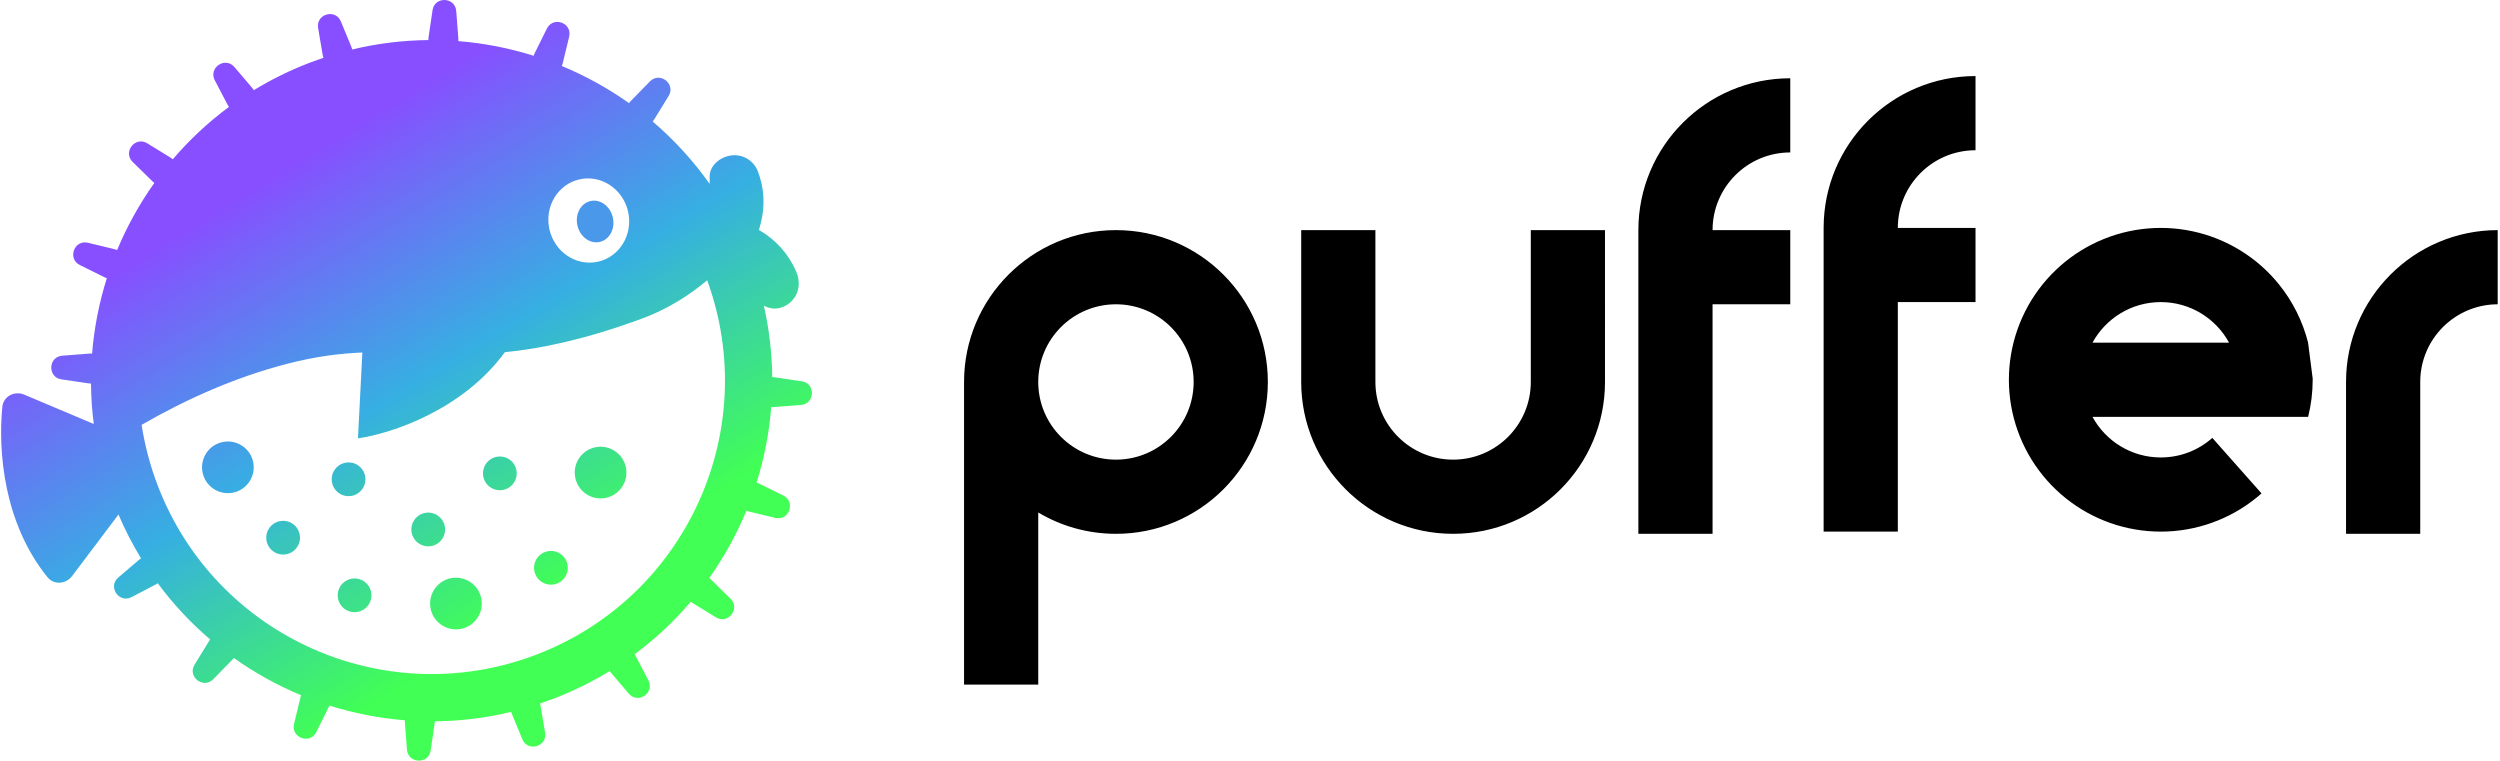
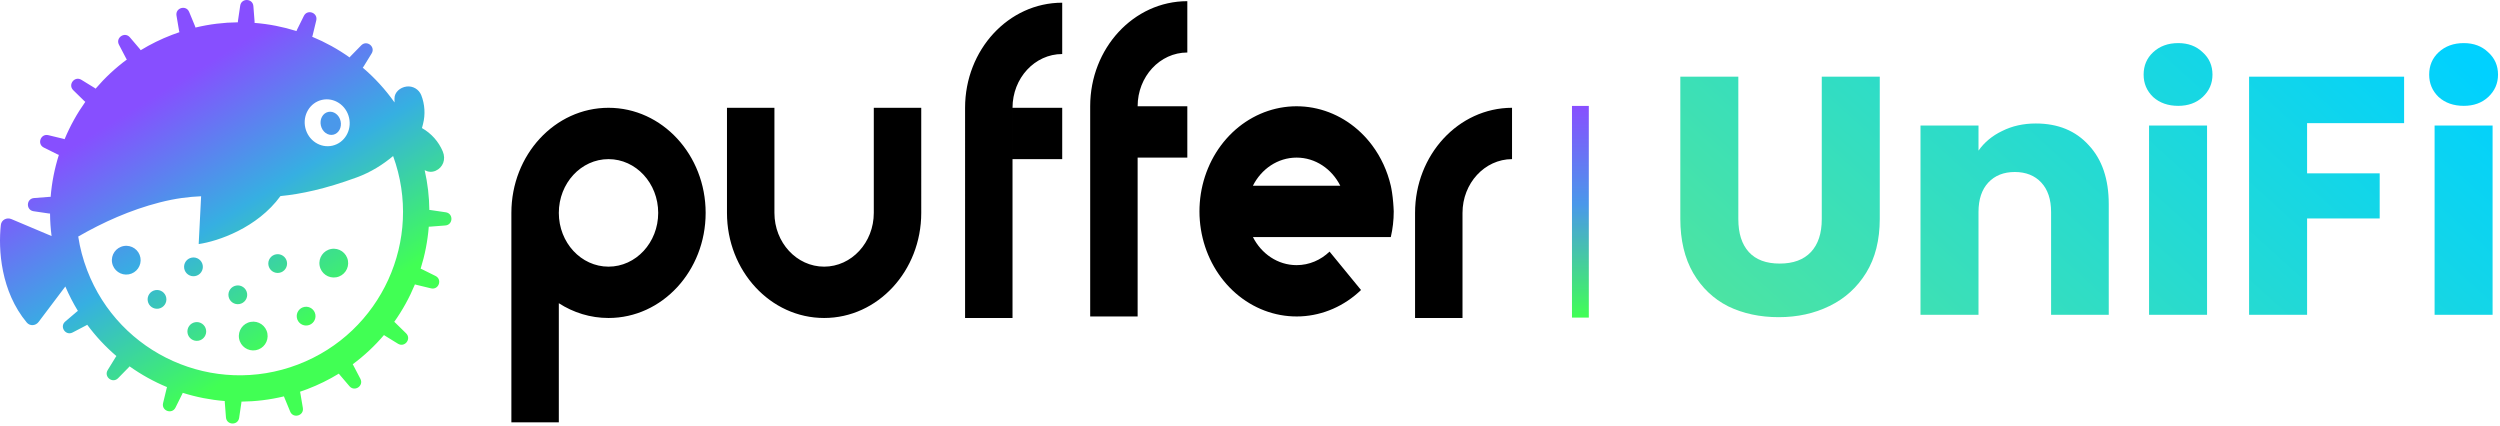
- <svg xmlns="http://www.w3.org/2000/svg" width="986" height="300" viewBox="0 0 986 300" fill="none">
-   <path fill-rule="evenodd" clip-rule="evenodd" d="M125.467 11.044C124.531 5.519 132.31 3.286 134.447 8.466L138.615 18.566C138.745 18.881 138.845 19.2 138.915 19.52C148.91 17.111 158.979 15.897 168.949 15.803C168.939 15.473 168.957 15.137 169.007 14.798L170.597 4.015C171.415 -1.528 179.502 -1.248 179.935 4.338L180.776 15.205C180.802 15.549 180.798 15.886 180.765 16.216C190.904 17.02 200.868 18.975 210.471 21.997C210.563 21.68 210.685 21.367 210.837 21.059L215.691 11.277C218.181 6.257 225.786 9.022 224.471 14.469L221.908 25.085C221.827 25.418 221.719 25.737 221.587 26.038C230.917 29.901 239.809 34.807 248.074 40.673C248.255 40.41 248.462 40.158 248.694 39.921L256.333 32.117C260.253 28.113 266.631 33.093 263.697 37.867L257.979 47.17C257.809 47.447 257.619 47.704 257.413 47.939C265.811 55.09 273.387 63.329 279.901 72.549C279.885 71.659 279.88 70.776 279.875 69.908L279.874 69.754C279.855 65.333 283.853 61.935 288.382 61.301C290.548 61.014 292.747 61.453 294.636 62.55C296.524 63.647 297.996 65.34 298.82 67.363C301.398 73.922 301.834 81.129 300.064 87.95C299.919 88.565 299.749 89.18 299.556 89.876L299.556 89.878C299.482 90.143 299.406 90.42 299.326 90.714C305.947 94.446 311.14 100.275 314.084 107.282C316.451 112.925 314.206 118.689 308.991 120.977C306.305 122.132 303.674 121.828 301.265 120.566C303.394 129.944 304.476 139.378 304.574 148.726C304.854 148.724 305.138 148.744 305.424 148.786L316.206 150.376C321.749 151.194 321.469 159.281 315.883 159.714L305.017 160.554C304.731 160.576 304.449 160.577 304.173 160.558C303.376 170.711 301.427 180.69 298.407 190.306C298.662 190.39 298.914 190.493 299.163 190.617L308.944 195.47C313.964 197.96 311.199 205.565 305.752 204.25L295.138 201.687C294.87 201.622 294.612 201.54 294.365 201.442C290.501 210.788 285.59 219.695 279.716 227.974C279.919 228.125 280.115 228.291 280.301 228.474L288.104 236.112C292.108 240.032 287.128 246.41 282.354 243.476L273.052 237.759C272.836 237.626 272.632 237.481 272.441 237.326C265.932 244.971 258.521 251.935 250.289 258.036C250.429 258.236 250.557 258.447 250.674 258.669L255.724 268.325C258.322 273.29 251.614 277.818 247.98 273.552L240.914 265.257C240.75 265.065 240.602 264.865 240.469 264.659C233.514 268.915 226.07 272.594 218.178 275.61C216.452 276.27 214.72 276.892 212.984 277.476C213.054 277.705 213.11 277.942 213.151 278.185L214.975 288.956C215.911 294.481 208.132 296.714 205.995 291.534L201.827 281.435C201.735 281.212 201.659 280.987 201.597 280.761C191.579 283.18 181.487 284.397 171.494 284.489C171.49 284.725 171.47 284.964 171.434 285.204L169.845 295.985C169.028 301.528 160.94 301.248 160.508 295.662L159.667 284.797C159.648 284.552 159.645 284.311 159.656 284.073C149.495 283.263 139.51 281.298 129.889 278.261C129.81 278.491 129.715 278.718 129.604 278.943L124.752 288.723C122.261 293.743 114.656 290.978 115.971 285.531L118.534 274.917C118.593 274.67 118.668 274.432 118.757 274.202C109.413 270.323 100.51 265.396 92.238 259.508C92.089 259.706 91.926 259.898 91.747 260.08L84.109 267.883C80.189 271.887 73.811 266.907 76.745 262.133L82.462 252.831C82.596 252.614 82.741 252.41 82.897 252.218C75.264 245.698 68.314 238.278 62.226 230.039C62.014 230.19 61.79 230.328 61.552 230.453L51.896 235.503C46.931 238.1 42.403 231.393 46.669 227.759L54.965 220.693C55.174 220.514 55.393 220.354 55.619 220.212C52.287 214.748 49.31 208.983 46.731 202.937L28.418 227.215C25.99 230.433 21.256 230.777 18.721 227.642C1.365 206.189 -0.78 177.815 0.922 160.48C1.331 156.312 5.694 154.013 9.553 155.641L36.98 167.212C36.294 161.889 35.935 156.568 35.891 151.274C35.604 151.277 35.312 151.257 35.018 151.214L24.236 149.624C18.693 148.806 18.973 140.719 24.559 140.286L35.425 139.446C35.728 139.422 36.026 139.423 36.318 139.446C37.136 129.301 39.105 119.333 42.143 109.728C41.851 109.638 41.563 109.524 41.279 109.384L31.498 104.531C26.478 102.04 29.244 94.435 34.69 95.75L45.305 98.313C45.618 98.389 45.917 98.488 46.203 98.61C50.08 89.283 55 80.396 60.88 72.137C60.622 71.958 60.375 71.755 60.142 71.527L52.338 63.888C48.334 59.968 53.314 53.59 58.088 56.524L67.391 62.242C67.668 62.412 67.925 62.602 68.161 62.809C74.67 55.188 82.077 48.247 90.301 42.166C90.104 41.909 89.925 41.631 89.769 41.333L84.718 31.675C82.121 26.71 88.828 22.182 92.462 26.448L99.529 34.745C99.751 35.005 99.945 35.28 100.111 35.564C107.034 31.338 114.44 27.681 122.29 24.682C124.038 24.014 125.79 23.385 127.547 22.795C127.435 22.483 127.349 22.157 127.292 21.818L125.467 11.044ZM62.185 191.434C84.989 251.109 151.85 281 211.524 258.196C270.638 235.607 300.524 169.783 278.913 110.539C271.746 116.558 263.147 122.012 253.147 125.677C230.705 133.902 213.571 137.485 199.11 138.902C182.668 161.514 154.713 170.946 141.188 172.888L142.912 139.03C134.104 139.397 124.642 140.556 113.576 143.399C92.791 148.739 73.431 157.448 55.859 167.56C57.085 175.565 59.177 183.562 62.185 191.434ZM91.665 194.347C86.124 195.333 80.832 191.64 79.846 186.098C78.859 180.557 82.552 175.265 88.094 174.279C93.635 173.293 98.927 176.986 99.913 182.527C100.899 188.069 97.206 193.36 91.665 194.347ZM138.648 195.579C135.031 196.223 131.578 193.813 130.934 190.196C130.29 186.579 132.701 183.125 136.317 182.482C139.934 181.838 143.388 184.248 144.031 187.865C144.675 191.482 142.265 194.936 138.648 195.579ZM198.311 193.246C194.694 193.89 191.24 191.48 190.596 187.863C189.953 184.246 192.363 180.792 195.98 180.149C199.596 179.505 203.05 181.915 203.694 185.532C204.337 189.149 201.927 192.603 198.311 193.246ZM210.734 225.109C211.378 228.726 214.831 231.136 218.448 230.492C222.065 229.849 224.475 226.395 223.832 222.778C223.188 219.162 219.734 216.751 216.117 217.395C212.501 218.039 210.091 221.492 210.734 225.109ZM141.011 241.346C137.395 241.99 133.941 239.579 133.297 235.963C132.654 232.346 135.064 228.892 138.681 228.248C142.297 227.605 145.751 230.015 146.395 233.632C147.038 237.249 144.628 240.702 141.011 241.346ZM105.114 213.232C105.758 216.849 109.212 219.259 112.828 218.616C116.445 217.972 118.855 214.518 118.212 210.901C117.568 207.285 114.114 204.874 110.498 205.518C106.881 206.162 104.471 209.615 105.114 213.232ZM170.06 215.375C166.443 216.019 162.989 213.609 162.345 209.992C161.702 206.375 164.112 202.921 167.729 202.278C171.346 201.634 174.799 204.044 175.443 207.661C176.086 211.278 173.676 214.732 170.06 215.375ZM226.84 188.166C227.826 193.707 233.117 197.4 238.659 196.414C244.2 195.428 247.893 190.136 246.907 184.595C245.921 179.053 240.629 175.36 235.088 176.346C229.546 177.332 225.853 182.624 226.84 188.166ZM169.792 239.822C170.778 245.363 176.07 249.056 181.611 248.07C187.153 247.084 190.846 241.792 189.86 236.251C188.874 230.709 183.582 227.016 178.04 228.002C172.499 228.989 168.806 234.28 169.792 239.822ZM247.717 83.445C249.756 92.407 244.467 101.252 235.903 103.201C227.338 105.151 218.742 99.466 216.702 90.505C214.662 81.543 219.952 72.698 228.516 70.749C237.081 68.799 245.677 74.484 247.717 83.445Z" fill="url(#paint0_linear_928_1226)" />
-   <path d="M236.552 95.414C240.409 94.536 242.715 90.216 241.702 85.765C240.689 81.314 236.741 78.417 232.883 79.295C229.026 80.173 226.72 84.493 227.734 88.944C228.747 93.395 232.695 96.292 236.552 95.414Z" fill="#4A98EA" />
-   <path fill-rule="evenodd" clip-rule="evenodd" d="M719.237 89.891C719.237 56.814 746.059 30 779.145 30V59.254C762.221 59.254 748.5 72.971 748.5 89.891V89.892H779.145V119.146H748.5V209.672H719.237V89.891ZM706.082 30.869H706.081C672.996 30.869 646.174 57.682 646.173 90.758H646.172V210.539H675.435V90.76H675.436C675.436 73.84 689.156 60.123 706.081 60.123H706.082V30.869ZM440.13 181.284C457.055 181.284 470.775 167.568 470.775 150.648C470.775 133.728 457.055 120.012 440.13 120.012C423.205 120.012 409.485 133.728 409.485 150.648C409.485 167.568 423.205 181.284 440.13 181.284ZM440.13 210.539C428.932 210.539 418.451 207.467 409.485 202.12V270H380.222V150.648C380.222 117.571 407.044 90.758 440.13 90.758C473.217 90.758 500.038 117.571 500.038 150.648C500.038 183.725 473.217 210.539 440.13 210.539ZM633.011 90.758H603.748V150.647C603.748 167.567 590.028 181.282 573.104 181.282C556.179 181.282 542.459 167.567 542.458 150.647V150.646V150.645V90.758H513.196V150.645V150.646V150.647C513.196 183.723 540.018 210.537 573.104 210.537C606.19 210.537 633.012 183.723 633.012 150.646V150.645L633.011 90.758ZM675.436 90.76L675.436 120.013H706.082V90.759L675.436 90.76ZM898.808 112.136C904.301 118.931 908.202 126.795 910.308 135.153L912.12 149.255C912.122 149.43 912.122 149.604 912.122 149.779L912.122 149.781C912.122 154.827 911.498 159.726 910.322 164.407H898.424V164.41H825.277C830.471 173.948 840.586 180.421 852.213 180.421C860.013 180.421 867.133 177.508 872.543 172.71L891.95 194.601C881.694 203.689 868.63 208.986 854.939 209.61C841.248 210.233 827.757 206.144 816.717 198.026C805.676 189.907 797.754 178.25 794.272 164.998C790.79 151.747 791.958 137.702 797.581 125.207C803.205 112.712 812.944 102.523 825.173 96.339C837.403 90.154 851.384 88.349 864.785 91.224C878.185 94.099 890.194 101.48 898.808 112.136ZM825.277 135.155C830.471 125.617 840.586 119.144 852.213 119.144C863.84 119.144 873.955 125.617 879.149 135.155H825.277ZM954.54 150.644C954.54 133.757 968.207 120.061 985.087 120.008V90.753C952.046 90.806 925.277 117.6 925.277 150.644V150.645L954.54 150.645V150.644ZM925.277 210.536H954.54V150.647L925.277 150.647V210.536Z" fill="black" />
+ <svg xmlns="http://www.w3.org/2000/svg" width="1188" height="202" viewBox="0 0 1188 202" fill="none">
+   <path fill-rule="evenodd" clip-rule="evenodd" d="M83.869 7.409C83.241 3.703 88.459 2.205 89.893 5.679L92.689 12.455C92.776 12.666 92.843 12.881 92.89 13.096C99.596 11.479 106.35 10.665 113.039 10.601C113.032 10.38 113.044 10.155 113.078 9.927L114.144 2.694C114.693 -1.025 120.118 -0.837 120.408 2.91L120.973 10.2C120.99 10.431 120.987 10.657 120.965 10.878C127.768 11.418 134.452 12.729 140.894 14.756C140.956 14.544 141.037 14.334 141.14 14.128L144.396 7.565C146.066 4.198 151.168 6.053 150.286 9.707L148.566 16.828C148.513 17.052 148.44 17.265 148.351 17.467C154.611 20.058 160.576 23.35 166.121 27.285C166.242 27.109 166.381 26.94 166.536 26.781L171.661 21.546C174.29 18.86 178.569 22.201 176.601 25.403L172.765 31.645C172.651 31.83 172.524 32.002 172.386 32.159C178.021 36.957 183.105 42.486 187.475 48.672C187.464 48.074 187.461 47.48 187.457 46.896L187.457 46.793C187.444 43.828 190.126 41.548 193.165 41.123C194.617 40.93 196.093 41.225 197.36 41.961C198.627 42.696 199.614 43.832 200.167 45.189C201.897 49.589 202.189 54.424 201.001 59C200.904 59.413 200.79 59.826 200.66 60.294L200.66 60.294C200.611 60.472 200.56 60.657 200.506 60.854C204.948 63.358 208.432 67.268 210.407 71.969C211.995 75.755 210.489 79.621 206.991 81.157C205.187 81.931 203.422 81.727 201.805 80.88C203.234 87.172 203.96 93.501 204.026 99.773C204.213 99.773 204.402 99.786 204.594 99.814L211.827 100.881C215.546 101.429 215.358 106.855 211.61 107.145L204.321 107.709C204.13 107.724 203.941 107.724 203.756 107.711C203.222 114.523 201.914 121.217 199.888 127.669C200.058 127.725 200.227 127.794 200.394 127.876L206.956 131.132C210.323 132.803 208.468 137.905 204.814 137.022L197.693 135.303C197.514 135.26 197.342 135.205 197.176 135.139C194.584 141.409 191.289 147.385 187.349 152.939C187.485 153.04 187.615 153.151 187.74 153.273L192.975 158.397C195.661 161.027 192.32 165.306 189.117 163.337L182.877 159.502C182.732 159.413 182.596 159.316 182.468 159.212C178.101 164.341 173.129 169.013 167.607 173.106C167.7 173.24 167.786 173.381 167.864 173.53L171.252 180.008C172.995 183.339 168.495 186.376 166.057 183.514L161.317 177.949C161.207 177.82 161.108 177.687 161.019 177.549C156.353 180.404 151.36 182.872 146.066 184.895C144.907 185.337 143.745 185.755 142.58 186.147C142.627 186.301 142.664 186.459 142.692 186.622L143.916 193.848C144.543 197.554 139.325 199.052 137.891 195.577L135.095 188.803C135.034 188.653 134.982 188.502 134.941 188.351C128.22 189.973 121.45 190.789 114.746 190.851C114.743 191.009 114.73 191.17 114.706 191.331L113.64 198.563C113.091 202.282 107.666 202.094 107.376 198.346L106.812 191.058C106.799 190.894 106.797 190.731 106.805 190.572C99.988 190.028 93.29 188.71 86.835 186.672C86.782 186.827 86.719 186.98 86.644 187.131L83.389 193.692C81.718 197.059 76.616 195.204 77.498 191.55L79.217 184.43C79.257 184.264 79.308 184.104 79.367 183.949C73.099 181.347 67.127 178.042 61.577 174.091C61.477 174.225 61.367 174.354 61.247 174.477L56.123 179.711C53.494 182.397 49.215 179.056 51.183 175.854L55.018 169.614C55.108 169.467 55.206 169.33 55.311 169.201C50.191 164.827 45.528 159.85 41.444 154.322C41.302 154.424 41.151 154.517 40.991 154.601L34.513 157.989C31.182 159.731 28.145 155.231 31.006 152.794L36.571 148.053C36.713 147.933 36.86 147.825 37.012 147.729C34.777 144.064 32.78 140.197 31.05 136.141L18.331 153.002C16.933 154.855 14.211 155.054 12.723 153.272C0.393 138.501 -0.895 118.586 0.401 106.893C0.666 104.496 3.182 103.172 5.403 104.109L24.508 112.169C24.048 108.6 23.807 105.032 23.778 101.483C23.585 101.485 23.388 101.472 23.19 101.443L15.957 100.376C12.239 99.828 12.426 94.402 16.174 94.112L23.463 93.548C23.667 93.532 23.868 93.533 24.064 93.548C24.613 86.743 25.934 80.055 27.972 73.612C27.776 73.552 27.581 73.475 27.391 73.381L20.829 70.125C17.461 68.454 19.316 63.352 22.97 64.234L30.091 65.954C30.302 66.005 30.503 66.072 30.695 66.154C33.296 59.897 36.597 53.935 40.541 48.395C40.368 48.274 40.202 48.138 40.045 47.984L34.81 42.86C32.123 40.23 35.464 35.951 38.667 37.919L44.908 41.755C45.094 41.87 45.267 41.998 45.426 42.137C49.792 37.024 54.761 32.367 60.278 28.288C60.145 28.115 60.025 27.929 59.92 27.728L56.532 21.249C54.789 17.918 59.289 14.881 61.727 17.743L66.468 23.309C66.617 23.484 66.747 23.668 66.858 23.859C71.504 21.023 76.472 18.57 81.739 16.558C82.911 16.11 84.086 15.688 85.264 15.292C85.189 15.083 85.131 14.864 85.093 14.637L83.869 7.409ZM41.417 128.427C56.715 168.461 101.57 188.513 141.603 173.215C181.263 158.059 201.312 113.894 186.807 74.147C181.998 78.186 176.229 81.845 169.519 84.304C154.467 89.821 142.973 92.225 133.273 93.176C122.243 108.347 103.488 114.676 94.414 115.979L95.57 93.262C89.661 93.508 83.312 94.286 75.887 96.193C61.945 99.775 48.959 105.616 37.172 112.399C37.994 117.773 39.398 123.142 41.417 128.427ZM61.195 130.375C57.478 131.037 53.928 128.559 53.266 124.842C52.605 121.124 55.082 117.574 58.8 116.912C62.517 116.251 66.067 118.728 66.729 122.446C67.39 126.164 64.913 129.714 61.195 130.375ZM92.716 131.202C90.29 131.634 87.973 130.017 87.541 127.59C87.109 125.164 88.726 122.847 91.153 122.415C93.579 121.983 95.896 123.6 96.328 126.027C96.759 128.453 95.142 130.77 92.716 131.202ZM132.74 129.638C130.314 130.07 127.997 128.453 127.565 126.027C127.133 123.6 128.75 121.283 131.176 120.852C133.603 120.42 135.92 122.037 136.351 124.463C136.783 126.889 135.166 129.206 132.74 129.638ZM141.074 151.012C141.506 153.438 143.823 155.055 146.249 154.623C148.675 154.191 150.292 151.874 149.86 149.448C149.429 147.022 147.112 145.405 144.685 145.837C142.259 146.268 140.642 148.585 141.074 151.012ZM94.3 161.907C91.874 162.339 89.557 160.722 89.125 158.296C88.693 155.869 90.31 153.552 92.736 153.121C95.163 152.689 97.48 154.306 97.911 156.732C98.343 159.159 96.726 161.475 94.3 161.907ZM70.218 143.047C70.65 145.474 72.967 147.091 75.393 146.659C77.819 146.227 79.436 143.91 79.004 141.484C78.573 139.057 76.256 137.441 73.829 137.872C71.403 138.304 69.786 140.621 70.218 143.047ZM113.788 144.485C111.361 144.917 109.045 143.3 108.613 140.873C108.181 138.447 109.798 136.13 112.224 135.698C114.65 135.266 116.967 136.883 117.399 139.31C117.831 141.736 116.214 144.053 113.788 144.485ZM151.879 126.231C152.541 129.949 156.09 132.426 159.808 131.765C163.526 131.103 166.003 127.553 165.341 123.836C164.68 120.118 161.13 117.641 157.412 118.302C153.695 118.964 151.217 122.514 151.879 126.231ZM113.608 160.885C114.27 164.603 117.82 167.08 121.538 166.418C125.255 165.757 127.732 162.207 127.071 158.489C126.409 154.772 122.859 152.294 119.142 152.956C115.424 153.617 112.947 157.167 113.608 160.885ZM165.883 55.975C167.252 61.987 163.703 67.921 157.958 69.228C152.212 70.536 146.445 66.722 145.077 60.711C143.709 54.699 147.257 48.765 153.003 47.457C158.748 46.15 164.515 49.963 165.883 55.975Z" fill="url(#paint0_linear_1131_87703)" />
+   <path d="M158.395 64.005C160.983 63.416 162.529 60.518 161.85 57.532C161.17 54.546 158.521 52.603 155.934 53.192C153.346 53.781 151.799 56.679 152.479 59.665C153.159 62.651 155.807 64.594 158.395 64.005Z" fill="#4A98EA" />
+   <path fill-rule="evenodd" clip-rule="evenodd" d="M518.058 50.5C518.058 22.918 538.723 0.558 564.215 0.558V24.953C551.175 24.953 540.604 36.391 540.604 50.5V50.501H564.215V74.896H540.604V150.386H518.058V50.5ZM504.762 1.282C479.27 1.282 458.605 23.642 458.605 51.223L458.604 151.109H481.15V51.225C481.15 37.115 491.722 25.677 504.762 25.677V1.282ZM289.166 126.713C302.206 126.713 312.777 115.275 312.777 101.166C312.777 87.056 302.206 75.618 289.166 75.618C276.125 75.618 265.554 87.056 265.554 101.166C265.554 115.275 276.125 126.713 289.166 126.713ZM289.166 151.108C280.538 151.108 272.462 148.547 265.554 144.088V200.693H243.008V101.166C243.008 73.583 263.674 51.223 289.166 51.223C314.658 51.223 335.323 73.583 335.323 101.166C335.323 128.748 314.658 151.108 289.166 151.108ZM437.775 51.223H415.229V101.165C415.228 115.274 404.658 126.712 391.618 126.712C378.578 126.712 368.007 115.274 368.007 101.165V101.163V51.223H345.46V101.163V101.165C345.461 128.747 366.126 151.107 391.618 151.107C417.11 151.107 437.776 128.747 437.776 101.164L437.775 51.223ZM481.151 51.224V75.619H504.763V51.224H481.151ZM652.043 69.051C656.275 74.717 659.28 81.274 660.903 88.245C660.903 88.245 661.409 90.362 661.804 93.783C662.199 97.204 662.301 100.441 662.301 100.441L662.301 100.443C662.301 104.65 661.819 108.736 660.914 112.64H651.747V112.641H595.389C599.39 120.595 607.184 125.993 616.142 125.993C622.152 125.993 627.637 123.564 631.805 119.563L646.759 137.818C638.856 145.396 628.791 149.814 618.243 150.334C607.694 150.853 597.3 147.444 588.793 140.674C580.287 133.904 574.183 124.183 571.5 113.132C568.817 102.082 569.717 90.37 574.05 79.951C578.383 69.531 585.886 61.034 595.309 55.877C604.732 50.72 615.504 49.215 625.828 51.612C636.153 54.009 645.405 60.165 652.043 69.051ZM595.389 88.246C599.391 80.293 607.184 74.895 616.142 74.895C625.101 74.895 632.894 80.293 636.895 88.246H595.389ZM694.982 101.162C694.982 87.08 705.512 75.659 718.518 75.615V51.22C693.061 51.264 672.436 73.607 672.436 101.162L694.982 101.162ZM672.436 151.106H694.982V101.165L672.436 101.165V151.106Z" fill="black" />
+   <path fill-rule="evenodd" clip-rule="evenodd" d="M747.003 150.92L747.003 50.334L755.003 50.334L755.003 150.92L747.003 150.92Z" fill="url(#paint1_linear_1131_87703)" />
+   <path d="M1170.78 50.3C1165.95 50.3 1161.97 48.903 1158.85 46.109C1155.85 43.208 1154.34 39.662 1154.34 35.471C1154.34 31.172 1155.85 27.626 1158.85 24.832C1161.97 21.931 1165.95 20.48 1170.78 20.48C1175.51 20.48 1179.38 21.931 1182.39 24.832C1185.5 27.626 1187.06 31.172 1187.06 35.471C1187.06 39.662 1185.5 43.208 1182.39 46.109C1179.38 48.903 1175.51 50.3 1170.78 50.3ZM1184.48 59.649V149.591H1156.92V59.649H1184.48Z" fill="url(#paint2_linear_1131_87703)" />
+   <path d="M1142.43 36.437V58.519H1096.33V82.375H1130.83V103.812H1096.33V149.589H1068.77V36.437H1142.43Z" fill="url(#paint3_linear_1131_87703)" />
+   <path d="M1035.09 50.3C1030.26 50.3 1026.28 48.903 1023.17 46.109C1020.16 43.208 1018.65 39.662 1018.65 35.471C1018.65 31.172 1020.16 27.626 1023.17 24.832C1026.28 21.931 1030.26 20.48 1035.09 20.48C1039.82 20.48 1043.69 21.931 1046.7 24.832C1049.82 27.626 1051.37 31.172 1051.37 35.471C1051.37 39.662 1049.82 43.208 1046.7 46.109C1043.69 48.903 1039.82 50.3 1035.09 50.3ZM1048.79 59.649V149.591H1021.23V59.649H1048.79Z" fill="url(#paint4_linear_1131_87703)" />
+   <path d="M967.424 58.682C977.955 58.682 986.337 62.121 992.57 68.998C998.91 75.768 1002.08 85.117 1002.08 97.044V149.591H974.678V100.752C974.678 94.734 973.12 90.06 970.003 86.729C966.887 83.397 962.696 81.732 957.431 81.732C952.165 81.732 947.975 83.397 944.858 86.729C941.742 90.06 940.184 94.734 940.184 100.752V149.591H912.621V59.649H940.184V71.577C942.978 67.601 946.739 64.485 951.467 62.228C956.195 59.864 961.514 58.682 967.424 58.682Z" fill="url(#paint5_linear_1131_87703)" />
+   <path d="M826.051 36.437V104.135C826.051 110.905 827.716 116.116 831.047 119.77C834.379 123.423 839.268 125.25 845.715 125.25C852.163 125.25 857.106 123.423 860.545 119.77C863.983 116.116 865.703 110.905 865.703 104.135V36.437H893.265V103.974C893.265 114.075 891.116 122.618 886.818 129.602C882.52 136.587 876.717 141.852 869.41 145.399C862.21 148.945 854.151 150.718 845.232 150.718C836.313 150.718 828.307 148.998 821.215 145.56C814.23 142.014 808.696 136.748 804.613 129.763C800.529 122.671 798.488 114.075 798.488 103.974V36.437H826.051Z" fill="url(#paint6_linear_1131_87703)" />
  <defs>
-     <linearGradient id="paint0_linear_928_1226" x1="187.759" y1="-6.21989e-06" x2="319.103" y2="213.676" gradientUnits="userSpaceOnUse">
+     <linearGradient id="paint0_linear_1131_87703" x1="125.66" y1="-4.17265e-06" x2="213.773" y2="143.344" gradientUnits="userSpaceOnUse">
      <stop offset="0.068" stop-color="#874FFF" />
      <stop offset="0.464" stop-color="#36AFE2" />
      <stop offset="0.859" stop-color="#41FF54" />
    </linearGradient>
+     <linearGradient id="paint1_linear_1131_87703" x1="746.503" y1="50.334" x2="746.503" y2="150.92" gradientUnits="userSpaceOnUse">
+       <stop stop-color="#884FFF" />
+       <stop offset="0.465" stop-color="#4A98EA" />
+       <stop offset="1" stop-color="#41FF54" />
+     </linearGradient>
+     <linearGradient id="paint2_linear_1131_87703" x1="1195.02" y1="47.977" x2="671.311" y2="628.271" gradientUnits="userSpaceOnUse">
+       <stop stop-color="#00D1FF" />
+       <stop offset="1" stop-color="#B7FE21" />
+     </linearGradient>
+     <linearGradient id="paint3_linear_1131_87703" x1="1195.02" y1="47.975" x2="671.311" y2="628.27" gradientUnits="userSpaceOnUse">
+       <stop stop-color="#00D1FF" />
+       <stop offset="1" stop-color="#B7FE21" />
+     </linearGradient>
+     <linearGradient id="paint4_linear_1131_87703" x1="1195.02" y1="47.977" x2="671.309" y2="628.271" gradientUnits="userSpaceOnUse">
+       <stop stop-color="#00D1FF" />
+       <stop offset="1" stop-color="#B7FE21" />
+     </linearGradient>
+     <linearGradient id="paint5_linear_1131_87703" x1="1195.02" y1="47.977" x2="671.311" y2="628.272" gradientUnits="userSpaceOnUse">
+       <stop stop-color="#00D1FF" />
+       <stop offset="1" stop-color="#B7FE21" />
+     </linearGradient>
+     <linearGradient id="paint6_linear_1131_87703" x1="1195.02" y1="47.975" x2="671.31" y2="628.27" gradientUnits="userSpaceOnUse">
+       <stop stop-color="#00D1FF" />
+       <stop offset="1" stop-color="#B7FE21" />
+     </linearGradient>
  </defs>
</svg>
